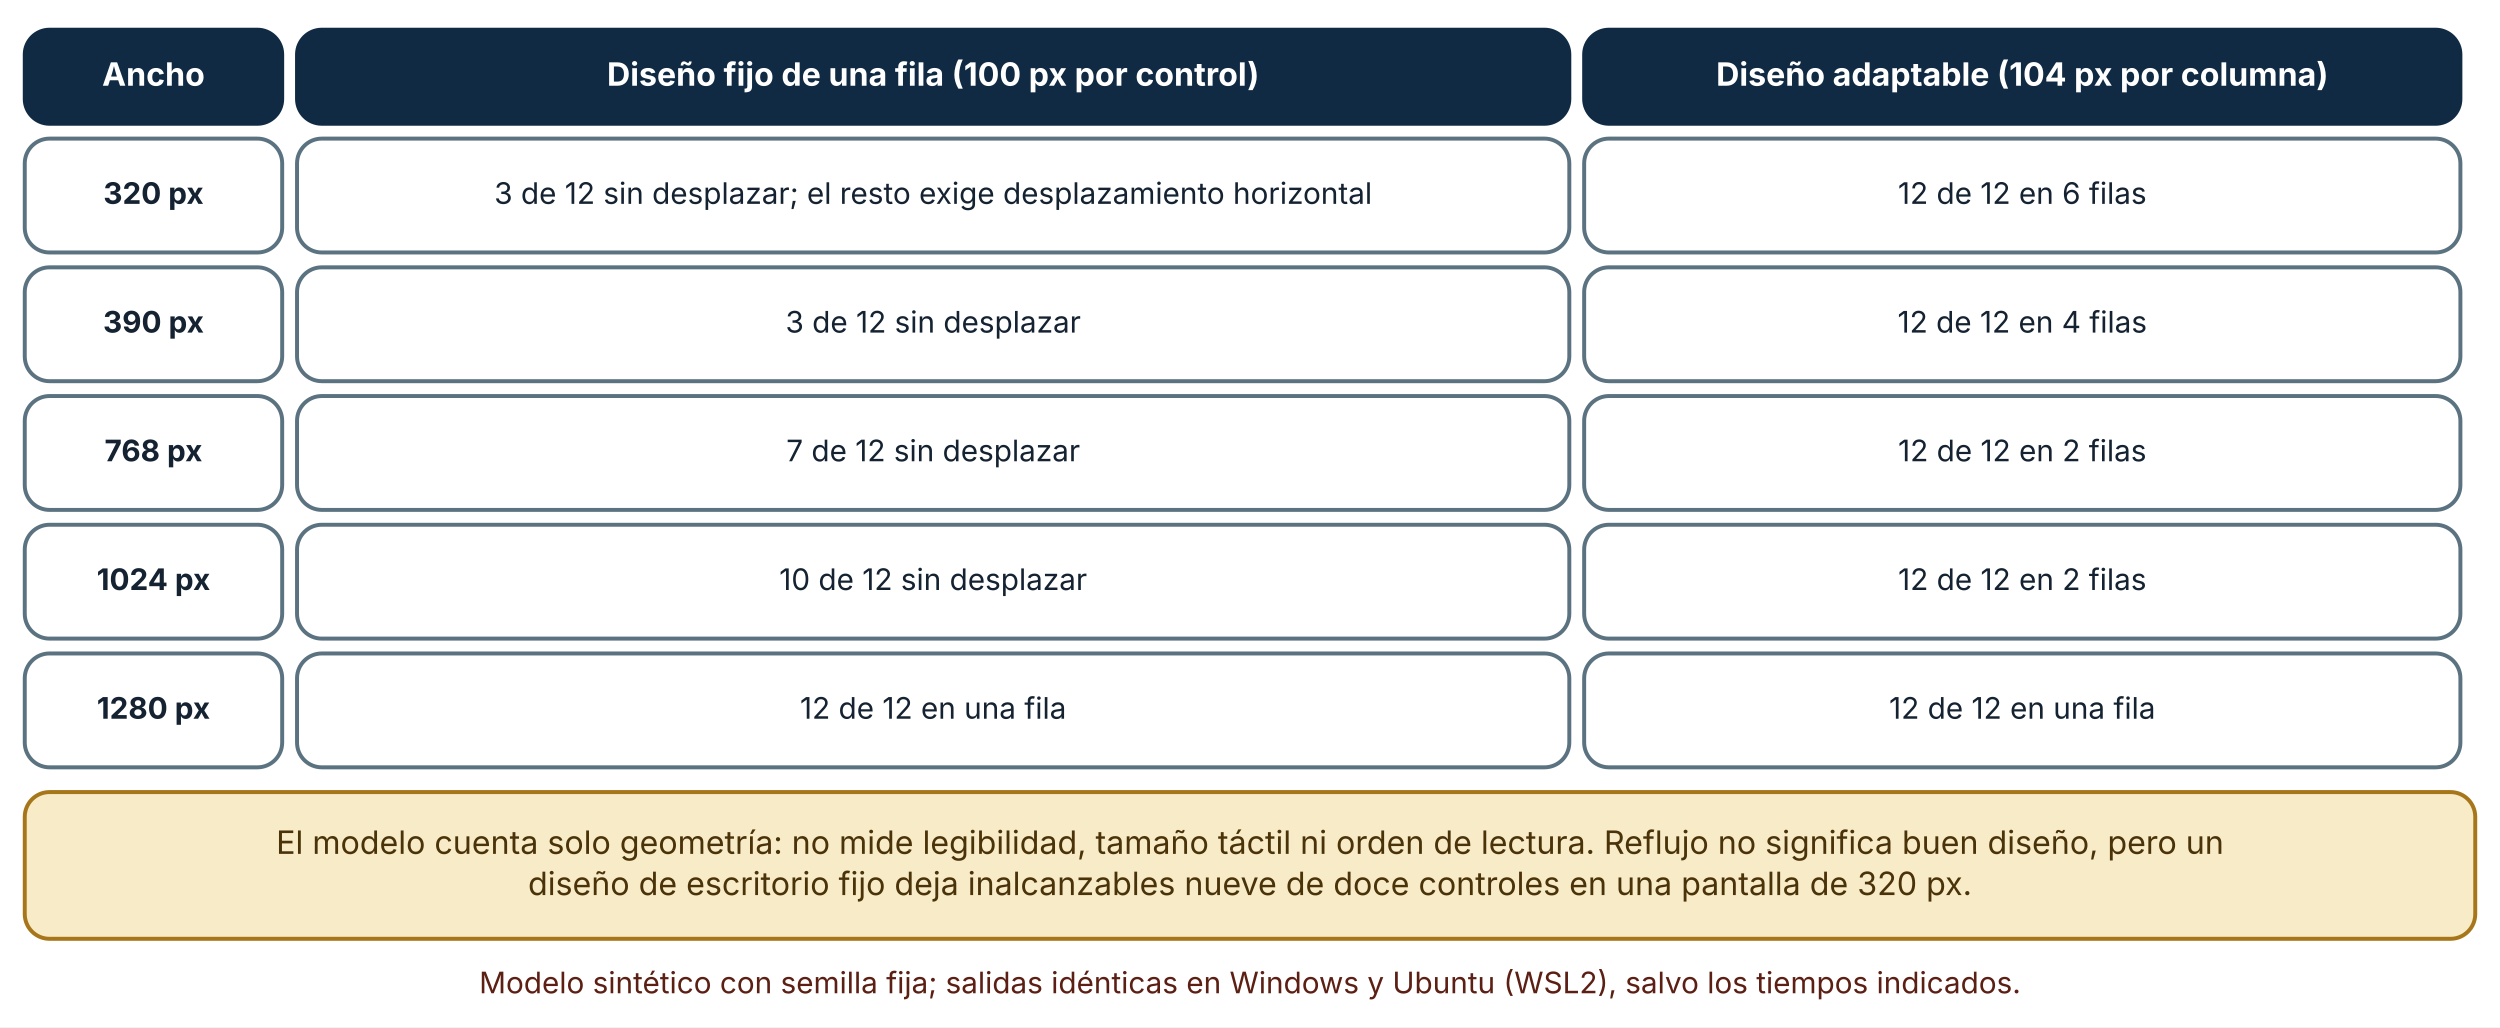
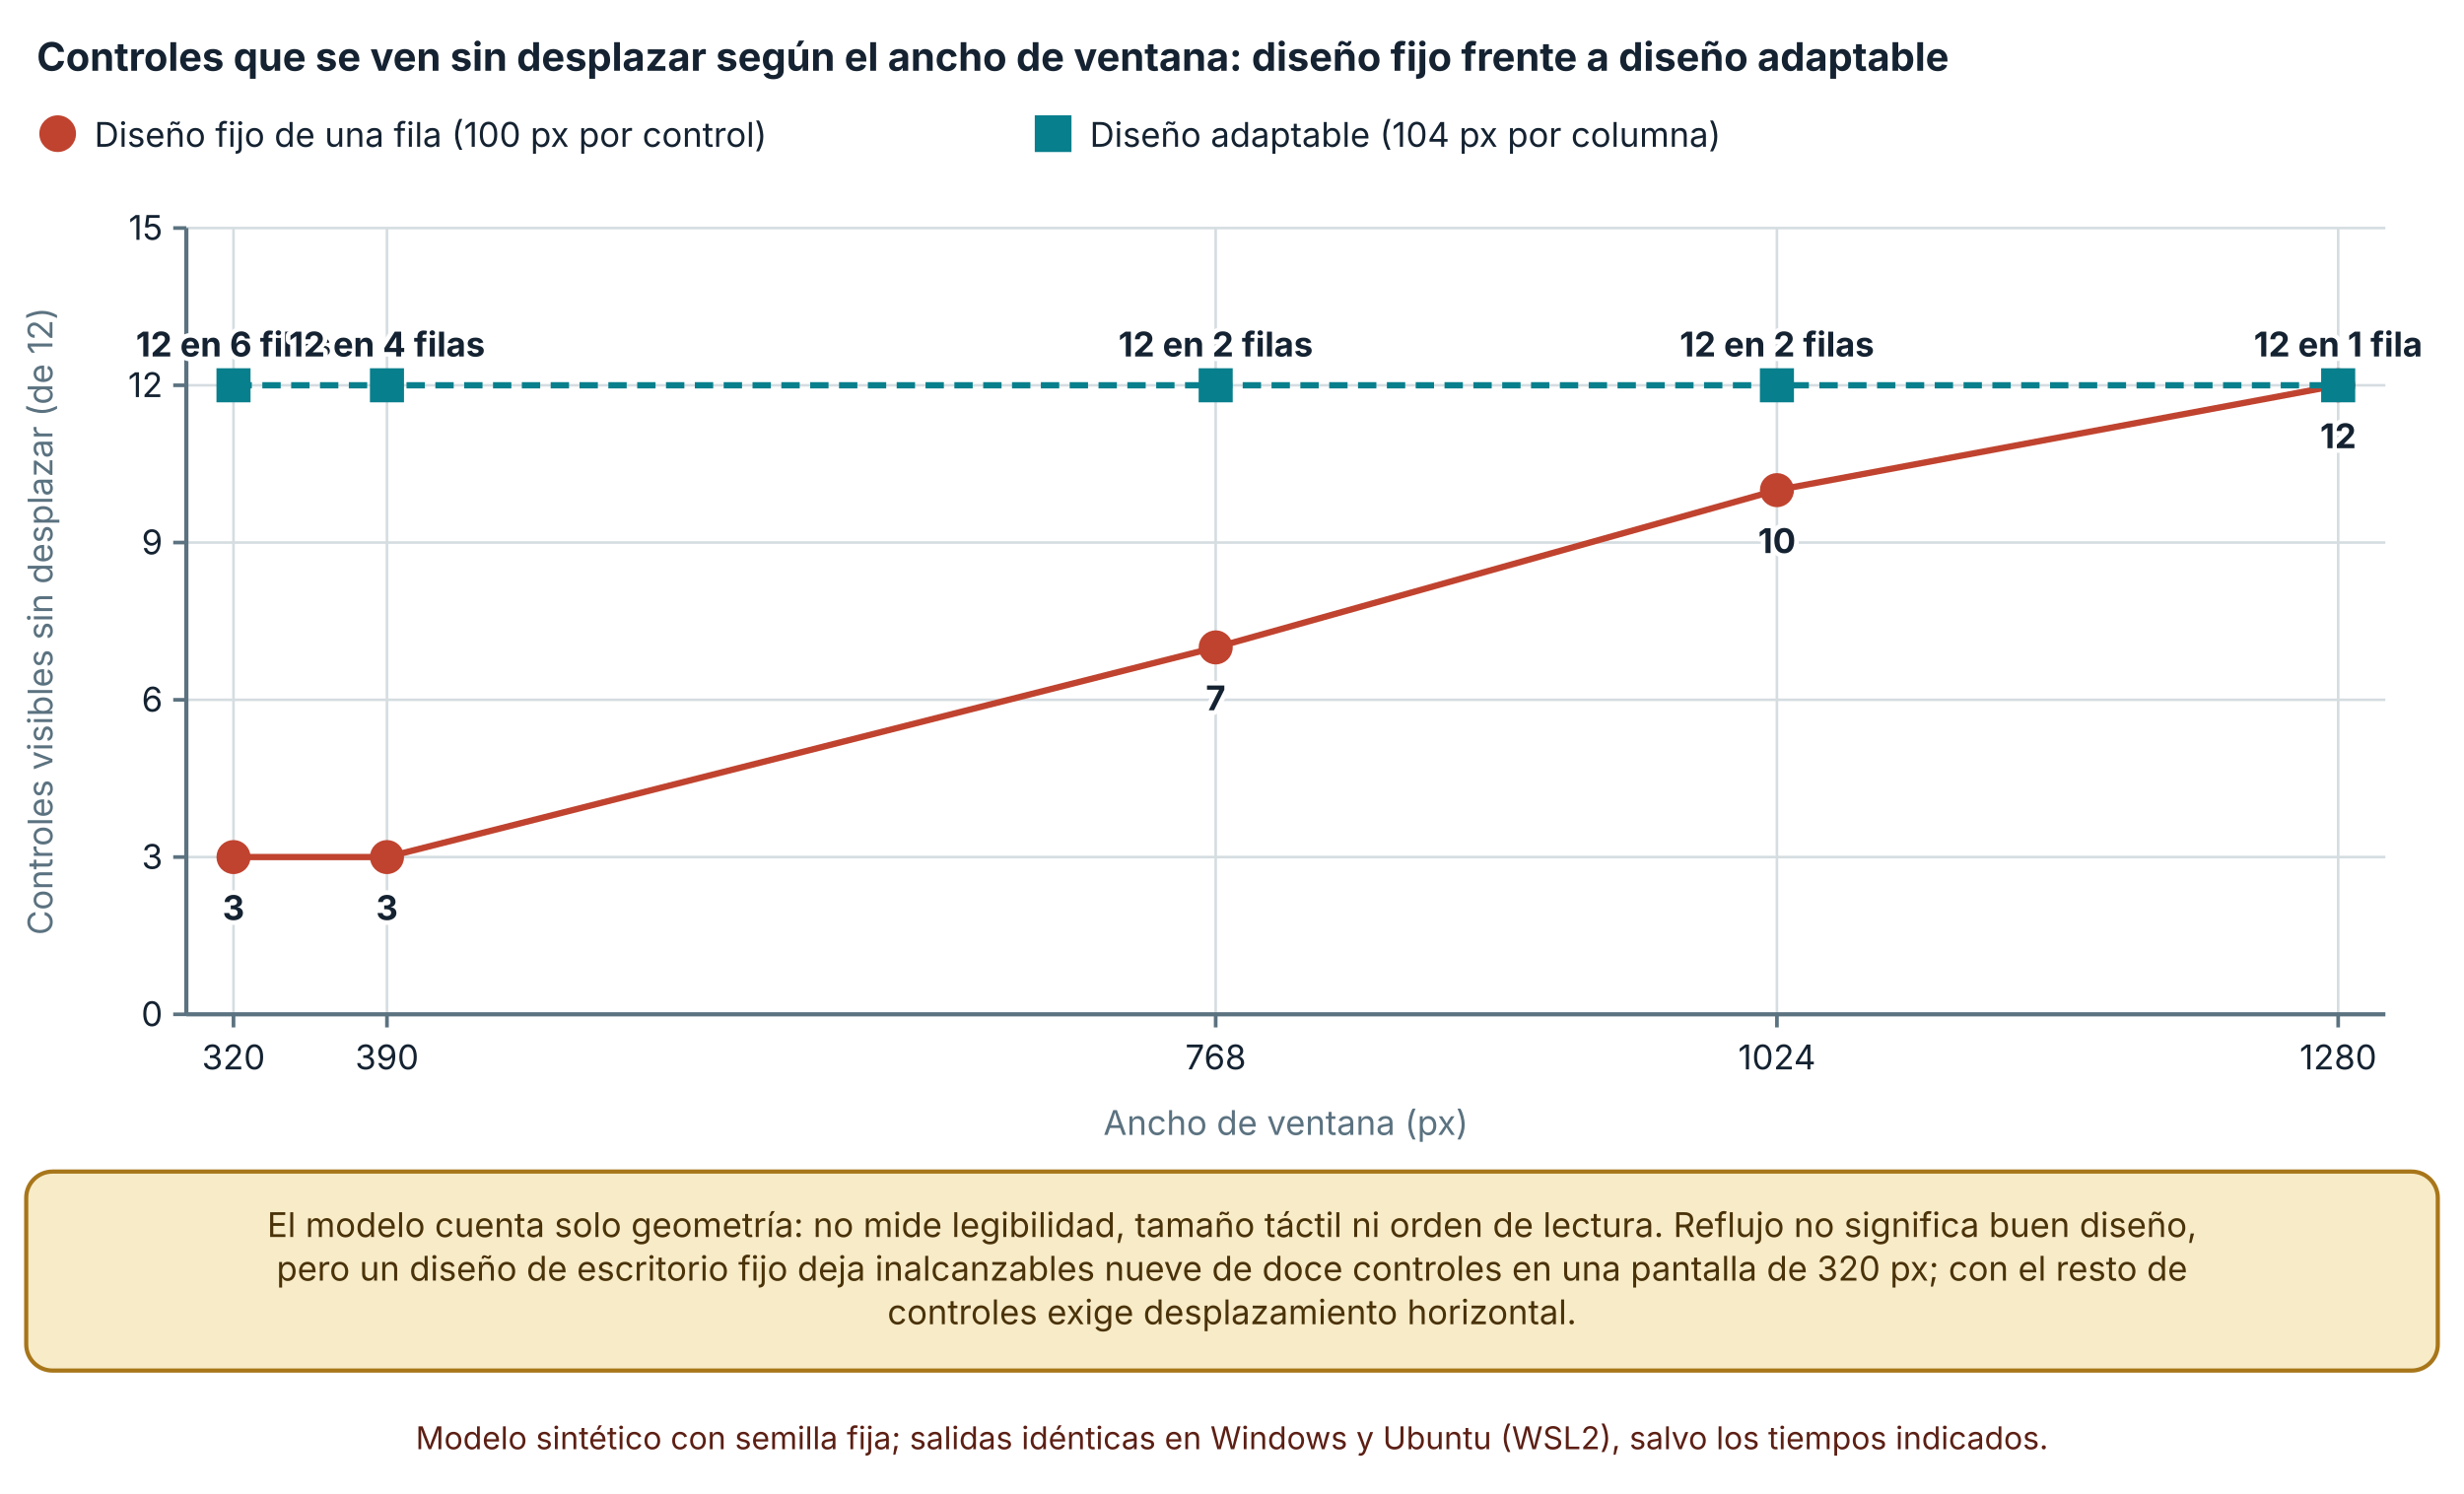
- <svg xmlns="http://www.w3.org/2000/svg" viewBox="0 0 1010 415" width="1010" height="415" role="img" aria-labelledby="t d" font-family="Inter, 'Segoe UI', system-ui, -apple-system, sans-serif">
+ <svg xmlns="http://www.w3.org/2000/svg" viewBox="0 0 940 570" width="940" height="570" role="img" aria-labelledby="t d" font-family="Inter, 'Segoe UI', system-ui, -apple-system, sans-serif">
  <defs>
    <marker id="arrow" viewBox="0 0 10 10" refX="9" refY="5" markerWidth="8" markerHeight="8" orient="auto-start-reverse">
      <path d="M0,0 L10,5 L0,10 z" fill="#32505f" />
    </marker>
    <marker id="arrow-coral" viewBox="0 0 10 10" refX="9" refY="5" markerWidth="8" markerHeight="8" orient="auto-start-reverse">
      <path d="M0,0 L10,5 L0,10 z" fill="#c0432f" />
    </marker>
  </defs>
-   <rect width="1010" height="415" fill="#ffffff" />
-   <rect x="10" y="12" width="104" height="38" rx="10" fill="#102a43" stroke="#102a43" stroke-width="1.6" />
-   <text x="62" y="34.64" font-size="13" text-anchor="middle" font-weight="700" fill="#ffffff">
-     <tspan x="62" dy="0">Ancho</tspan>
+   <rect width="940" height="570" fill="#ffffff" />
+   <text x="14" y="27" font-size="15" text-anchor="start" font-weight="700" fill="#142231">
+     <tspan x="14" dy="0">Controles que se ven sin desplazar según el ancho de ventana: diseño fijo frente a diseño adaptable</tspan>
  </text>
-   <rect x="120" y="12" width="514" height="38" rx="10" fill="#102a43" stroke="#102a43" stroke-width="1.6" />
-   <text x="377" y="34.64" font-size="13" text-anchor="middle" font-weight="700" fill="#ffffff">
-     <tspan x="377" dy="0">Diseño fijo de una fila (100 px por control)</tspan>
+   <circle cx="22" cy="51" r="6" fill="#c0432f" stroke="#c0432f" stroke-width="2" />
+   <text x="36" y="56" font-size="13" text-anchor="start" font-weight="400" fill="#142231">
+     <tspan x="36" dy="0">Diseño fijo de una fila (100 px por control)</tspan>
  </text>
-   <rect x="640" y="12" width="354" height="38" rx="10" fill="#102a43" stroke="#102a43" stroke-width="1.6" />
-   <text x="817" y="34.64" font-size="13" text-anchor="middle" font-weight="700" fill="#ffffff">
-     <tspan x="817" dy="0">Diseño adaptable (104 px por columna)</tspan>
+   <rect x="395.76" y="45" width="12" height="12" fill="#087f8c" stroke="#087f8c" stroke-width="2" />
+   <text x="415.76" y="56" font-size="13" text-anchor="start" font-weight="400" fill="#142231">
+     <tspan x="415.76" dy="0">Diseño adaptable (104 px por columna)</tspan>
  </text>
-   <rect x="10" y="56" width="104" height="46" rx="10" fill="#ffffff" stroke="#5b7280" stroke-width="1.6" />
-   <text x="62" y="82.36" font-size="12" text-anchor="middle" font-weight="700" fill="#142231">
-     <tspan x="62" dy="0">320 px</tspan>
+   <line x1="71.08" y1="387" x2="910" y2="387" stroke="#d5dde1" stroke-width="1" />
+   <line x1="66.08" y1="387" x2="71.08" y2="387" stroke="#5b7280" stroke-width="1.4" />
+   <text x="62.08" y="391.5" font-size="13" text-anchor="end" font-weight="400" fill="#142231">
+     <tspan x="62.08" dy="0">0</tspan>
  </text>
-   <rect x="120" y="56" width="514" height="46" rx="10" fill="#ffffff" stroke="#5b7280" stroke-width="1.6" />
-   <text x="377" y="82.36" font-size="12" text-anchor="middle" font-weight="400" fill="#142231">
-     <tspan x="377" dy="0">3 de 12 sin desplazar; el resto exige desplazamiento horizontal</tspan>
+   <line x1="71.08" y1="327" x2="910" y2="327" stroke="#d5dde1" stroke-width="1" />
+   <line x1="66.08" y1="327" x2="71.08" y2="327" stroke="#5b7280" stroke-width="1.4" />
+   <text x="62.08" y="331.5" font-size="13" text-anchor="end" font-weight="400" fill="#142231">
+     <tspan x="62.08" dy="0">3</tspan>
  </text>
-   <rect x="640" y="56" width="354" height="46" rx="10" fill="#ffffff" stroke="#5b7280" stroke-width="1.6" />
-   <text x="817" y="82.36" font-size="12" text-anchor="middle" font-weight="400" fill="#142231">
-     <tspan x="817" dy="0">12 de 12 en 6 filas</tspan>
+   <line x1="71.08" y1="267" x2="910" y2="267" stroke="#d5dde1" stroke-width="1" />
+   <line x1="66.08" y1="267" x2="71.08" y2="267" stroke="#5b7280" stroke-width="1.4" />
+   <text x="62.08" y="271.5" font-size="13" text-anchor="end" font-weight="400" fill="#142231">
+     <tspan x="62.08" dy="0">6</tspan>
  </text>
-   <rect x="10" y="108" width="104" height="46" rx="10" fill="#ffffff" stroke="#5b7280" stroke-width="1.6" />
-   <text x="62" y="134.36" font-size="12" text-anchor="middle" font-weight="700" fill="#142231">
-     <tspan x="62" dy="0">390 px</tspan>
+   <line x1="71.08" y1="207" x2="910" y2="207" stroke="#d5dde1" stroke-width="1" />
+   <line x1="66.08" y1="207" x2="71.08" y2="207" stroke="#5b7280" stroke-width="1.4" />
+   <text x="62.08" y="211.5" font-size="13" text-anchor="end" font-weight="400" fill="#142231">
+     <tspan x="62.08" dy="0">9</tspan>
  </text>
-   <rect x="120" y="108" width="514" height="46" rx="10" fill="#ffffff" stroke="#5b7280" stroke-width="1.6" />
-   <text x="377" y="134.36" font-size="12" text-anchor="middle" font-weight="400" fill="#142231">
-     <tspan x="377" dy="0">3 de 12 sin desplazar</tspan>
+   <line x1="71.08" y1="147" x2="910" y2="147" stroke="#d5dde1" stroke-width="1" />
+   <line x1="66.08" y1="147" x2="71.08" y2="147" stroke="#5b7280" stroke-width="1.4" />
+   <text x="62.08" y="151.5" font-size="13" text-anchor="end" font-weight="400" fill="#142231">
+     <tspan x="62.08" dy="0">12</tspan>
  </text>
-   <rect x="640" y="108" width="354" height="46" rx="10" fill="#ffffff" stroke="#5b7280" stroke-width="1.6" />
-   <text x="817" y="134.36" font-size="12" text-anchor="middle" font-weight="400" fill="#142231">
-     <tspan x="817" dy="0">12 de 12 en 4 filas</tspan>
+   <line x1="71.08" y1="87" x2="910" y2="87" stroke="#d5dde1" stroke-width="1" />
+   <line x1="66.08" y1="87" x2="71.08" y2="87" stroke="#5b7280" stroke-width="1.4" />
+   <text x="62.08" y="91.5" font-size="13" text-anchor="end" font-weight="400" fill="#142231">
+     <tspan x="62.08" dy="0">15</tspan>
  </text>
-   <rect x="10" y="160" width="104" height="46" rx="10" fill="#ffffff" stroke="#5b7280" stroke-width="1.6" />
-   <text x="62" y="186.36" font-size="12" text-anchor="middle" font-weight="700" fill="#142231">
-     <tspan x="62" dy="0">768 px</tspan>
+   <line x1="71.08" y1="87" x2="71.08" y2="387" stroke="#5b7280" stroke-width="1.6" />
+   <line x1="89.08" y1="87" x2="89.08" y2="387" stroke="#d5dde1" stroke-width="1" />
+   <line x1="89.08" y1="387" x2="89.08" y2="392" stroke="#5b7280" stroke-width="1.4" />
+   <text x="89.08" y="408" font-size="13" text-anchor="middle" font-weight="400" fill="#142231">
+     <tspan x="89.08" dy="0">320</tspan>
  </text>
-   <rect x="120" y="160" width="514" height="46" rx="10" fill="#ffffff" stroke="#5b7280" stroke-width="1.6" />
-   <text x="377" y="186.36" font-size="12" text-anchor="middle" font-weight="400" fill="#142231">
-     <tspan x="377" dy="0">7 de 12 sin desplazar</tspan>
+   <line x1="147.626" y1="87" x2="147.626" y2="387" stroke="#d5dde1" stroke-width="1" />
+   <line x1="147.626" y1="387" x2="147.626" y2="392" stroke="#5b7280" stroke-width="1.4" />
+   <text x="147.626" y="408" font-size="13" text-anchor="middle" font-weight="400" fill="#142231">
+     <tspan x="147.626" dy="0">390</tspan>
  </text>
-   <rect x="640" y="160" width="354" height="46" rx="10" fill="#ffffff" stroke="#5b7280" stroke-width="1.6" />
-   <text x="817" y="186.36" font-size="12" text-anchor="middle" font-weight="400" fill="#142231">
-     <tspan x="817" dy="0">12 de 12 en 2 filas</tspan>
+   <line x1="463.776" y1="87" x2="463.776" y2="387" stroke="#d5dde1" stroke-width="1" />
+   <line x1="463.776" y1="387" x2="463.776" y2="392" stroke="#5b7280" stroke-width="1.4" />
+   <text x="463.776" y="408" font-size="13" text-anchor="middle" font-weight="400" fill="#142231">
+     <tspan x="463.776" dy="0">768</tspan>
  </text>
-   <rect x="10" y="212" width="104" height="46" rx="10" fill="#ffffff" stroke="#5b7280" stroke-width="1.6" />
-   <text x="62" y="238.36" font-size="12" text-anchor="middle" font-weight="700" fill="#142231">
-     <tspan x="62" dy="0">1024 px</tspan>
+   <line x1="677.888" y1="87" x2="677.888" y2="387" stroke="#d5dde1" stroke-width="1" />
+   <line x1="677.888" y1="387" x2="677.888" y2="392" stroke="#5b7280" stroke-width="1.4" />
+   <text x="677.888" y="408" font-size="13" text-anchor="middle" font-weight="400" fill="#142231">
+     <tspan x="677.888" dy="0">1024</tspan>
  </text>
-   <rect x="120" y="212" width="514" height="46" rx="10" fill="#ffffff" stroke="#5b7280" stroke-width="1.6" />
-   <text x="377" y="238.36" font-size="12" text-anchor="middle" font-weight="400" fill="#142231">
-     <tspan x="377" dy="0">10 de 12 sin desplazar</tspan>
+   <line x1="892" y1="87" x2="892" y2="387" stroke="#d5dde1" stroke-width="1" />
+   <line x1="892" y1="387" x2="892" y2="392" stroke="#5b7280" stroke-width="1.4" />
+   <text x="892" y="408" font-size="13" text-anchor="middle" font-weight="400" fill="#142231">
+     <tspan x="892" dy="0">1280</tspan>
  </text>
-   <rect x="640" y="212" width="354" height="46" rx="10" fill="#ffffff" stroke="#5b7280" stroke-width="1.6" />
-   <text x="817" y="238.36" font-size="12" text-anchor="middle" font-weight="400" fill="#142231">
-     <tspan x="817" dy="0">12 de 12 en 2 filas</tspan>
+   <line x1="71.08" y1="387" x2="910" y2="387" stroke="#5b7280" stroke-width="1.6" />
+   <text x="20" y="237" font-size="13" text-anchor="middle" font-weight="400" fill="#5b7280" transform="rotate(-90 20 237)">Controles visibles sin desplazar (de 12)</text>
+   <text x="490.54" y="433" font-size="13" text-anchor="middle" font-weight="400" fill="#5b7280">
+     <tspan x="490.54" dy="0">Ancho de ventana (px)</tspan>
  </text>
-   <rect x="10" y="264" width="104" height="46" rx="10" fill="#ffffff" stroke="#5b7280" stroke-width="1.6" />
-   <text x="62" y="290.36" font-size="12" text-anchor="middle" font-weight="700" fill="#142231">
-     <tspan x="62" dy="0">1280 px</tspan>
+   <polyline points="89.08,327 147.626,327 463.776,247 677.888,187 892,147" fill="none" stroke="#c0432f" stroke-width="2.4" />
+   <circle cx="89.08" cy="327" r="5.5" fill="#c0432f" stroke="#c0432f" stroke-width="2" />
+   <text x="89.08" y="351" font-size="13" text-anchor="middle" font-weight="700" fill="#142231" stroke="#ffffff" stroke-width="3.5" stroke-linejoin="round" paint-order="stroke">
+     <tspan x="89.08" dy="0">3</tspan>
  </text>
-   <rect x="120" y="264" width="514" height="46" rx="10" fill="#ffffff" stroke="#5b7280" stroke-width="1.6" />
-   <text x="377" y="290.36" font-size="12" text-anchor="middle" font-weight="400" fill="#142231">
-     <tspan x="377" dy="0">12 de 12 en una fila</tspan>
+   <circle cx="147.626" cy="327" r="5.5" fill="#c0432f" stroke="#c0432f" stroke-width="2" />
+   <text x="147.626" y="351" font-size="13" text-anchor="middle" font-weight="700" fill="#142231" stroke="#ffffff" stroke-width="3.5" stroke-linejoin="round" paint-order="stroke">
+     <tspan x="147.626" dy="0">3</tspan>
  </text>
-   <rect x="640" y="264" width="354" height="46" rx="10" fill="#ffffff" stroke="#5b7280" stroke-width="1.6" />
-   <text x="817" y="290.36" font-size="12" text-anchor="middle" font-weight="400" fill="#142231">
-     <tspan x="817" dy="0">12 de 12 en una fila</tspan>
+   <circle cx="463.776" cy="247" r="5.5" fill="#c0432f" stroke="#c0432f" stroke-width="2" />
+   <text x="463.776" y="271" font-size="13" text-anchor="middle" font-weight="700" fill="#142231" stroke="#ffffff" stroke-width="3.5" stroke-linejoin="round" paint-order="stroke">
+     <tspan x="463.776" dy="0">7</tspan>
  </text>
-   <rect x="10" y="320" width="990" height="59.28" rx="10" fill="#f7ebc8" stroke="#a8761a" stroke-width="1.6" />
-   <text x="505" y="344.96" font-size="13" text-anchor="middle" font-weight="400" fill="#4a3209">
-     <tspan x="505" dy="0">El modelo cuenta solo geometría: no mide legibilidad, tamaño táctil ni orden de lectura. Reflujo no significa buen diseño, pero un</tspan>
+   <circle cx="677.888" cy="187" r="5.5" fill="#c0432f" stroke="#c0432f" stroke-width="2" />
+   <text x="677.888" y="211" font-size="13" text-anchor="middle" font-weight="700" fill="#142231" stroke="#ffffff" stroke-width="3.5" stroke-linejoin="round" paint-order="stroke">
+     <tspan x="677.888" dy="0">10</tspan>
  </text>
-   <text x="505" y="361.6" font-size="13" text-anchor="middle" font-weight="400" fill="#4a3209">
-     <tspan x="505" dy="0">diseño de escritorio fijo deja inalcanzables nueve de doce controles en una pantalla de 320 px.</tspan>
+   <circle cx="892" cy="147" r="5.5" fill="#c0432f" stroke="#c0432f" stroke-width="2" />
+   <text x="892" y="171" font-size="13" text-anchor="middle" font-weight="700" fill="#142231" stroke="#ffffff" stroke-width="3.5" stroke-linejoin="round" paint-order="stroke">
+     <tspan x="892" dy="0">12</tspan>
  </text>
-   <text x="505" y="401.28" font-size="12" text-anchor="middle" font-weight="400" fill="#5c1f14">
-     <tspan x="505" dy="0">Modelo sintético con semilla fija; salidas idénticas en Windows y Ubuntu (WSL2), salvo los tiempos indicados.</tspan>
+   <polyline points="89.08,147 147.626,147 463.776,147 677.888,147 892,147" fill="none" stroke="#087f8c" stroke-width="2.4" stroke-dasharray="7 4" />
+   <rect x="83.58" y="141.5" width="11" height="11" fill="#087f8c" stroke="#087f8c" stroke-width="2" />
+   <text x="89.08" y="136" font-size="13" text-anchor="middle" font-weight="700" fill="#142231" stroke="#ffffff" stroke-width="3.5" stroke-linejoin="round" paint-order="stroke">
+     <tspan x="89.08" dy="0">12 en 6 filas</tspan>
+   </text>
+   <rect x="142.126" y="141.5" width="11" height="11" fill="#087f8c" stroke="#087f8c" stroke-width="2" />
+   <text x="147.626" y="136" font-size="13" text-anchor="middle" font-weight="700" fill="#142231" stroke="#ffffff" stroke-width="3.5" stroke-linejoin="round" paint-order="stroke">
+     <tspan x="147.626" dy="0">12 en 4 filas</tspan>
+   </text>
+   <rect x="458.276" y="141.5" width="11" height="11" fill="#087f8c" stroke="#087f8c" stroke-width="2" />
+   <text x="463.776" y="136" font-size="13" text-anchor="middle" font-weight="700" fill="#142231" stroke="#ffffff" stroke-width="3.5" stroke-linejoin="round" paint-order="stroke">
+     <tspan x="463.776" dy="0">12 en 2 filas</tspan>
+   </text>
+   <rect x="672.388" y="141.5" width="11" height="11" fill="#087f8c" stroke="#087f8c" stroke-width="2" />
+   <text x="677.888" y="136" font-size="13" text-anchor="middle" font-weight="700" fill="#142231" stroke="#ffffff" stroke-width="3.5" stroke-linejoin="round" paint-order="stroke">
+     <tspan x="677.888" dy="0">12 en 2 filas</tspan>
+   </text>
+   <rect x="886.5" y="141.5" width="11" height="11" fill="#087f8c" stroke="#087f8c" stroke-width="2" />
+   <text x="892" y="136" font-size="13" text-anchor="middle" font-weight="700" fill="#142231" stroke="#ffffff" stroke-width="3.5" stroke-linejoin="round" paint-order="stroke">
+     <tspan x="892" dy="0">12 en 1 fila</tspan>
+   </text>
+   <rect x="10" y="447" width="920" height="75.92" rx="10" fill="#f7ebc8" stroke="#a8761a" stroke-width="1.6" />
+   <text x="470" y="471.96" font-size="13" text-anchor="middle" font-weight="400" fill="#4a3209">
+     <tspan x="470" dy="0">El modelo cuenta solo geometría: no mide legibilidad, tamaño táctil ni orden de lectura. Reflujo no significa buen diseño,</tspan>
+   </text>
+   <text x="470" y="488.6" font-size="13" text-anchor="middle" font-weight="400" fill="#4a3209">
+     <tspan x="470" dy="0">pero un diseño de escritorio fijo deja inalcanzables nueve de doce controles en una pantalla de 320 px; con el resto de</tspan>
+   </text>
+   <text x="470" y="505.24" font-size="13" text-anchor="middle" font-weight="400" fill="#4a3209">
+     <tspan x="470" dy="0">controles exige desplazamiento horizontal.</tspan>
+   </text>
+   <text x="470" y="552.92" font-size="12" text-anchor="middle" font-weight="400" fill="#5c1f14">
+     <tspan x="470" dy="0">Modelo sintético con semilla fija; salidas idénticas en Windows y Ubuntu (WSL2), salvo los tiempos indicados.</tspan>
  </text>
</svg>
